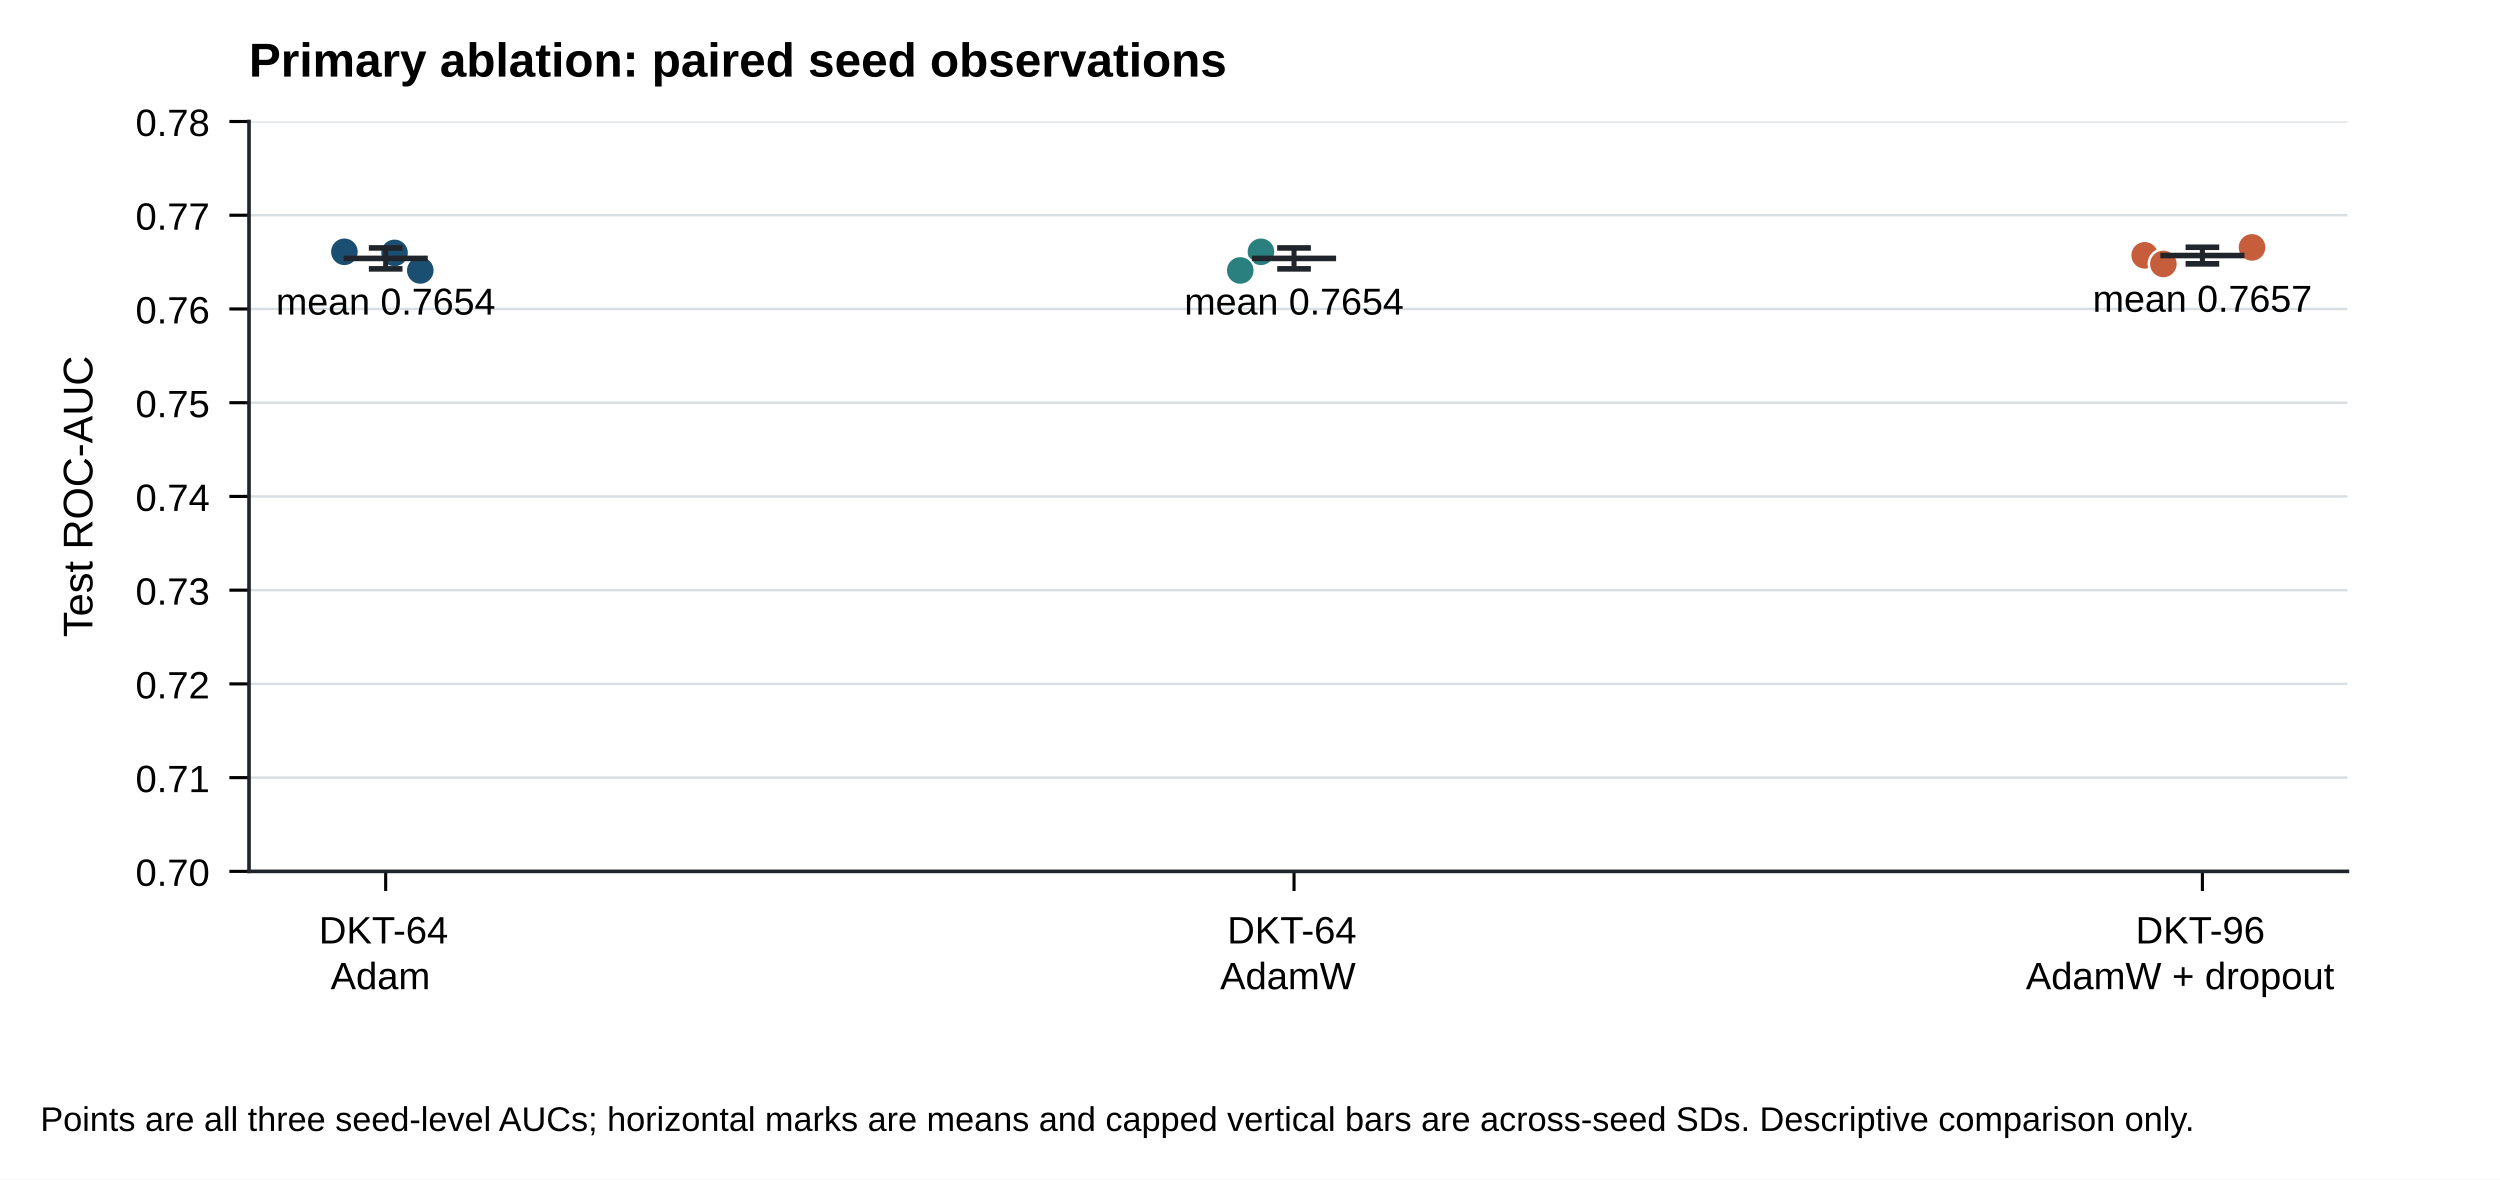
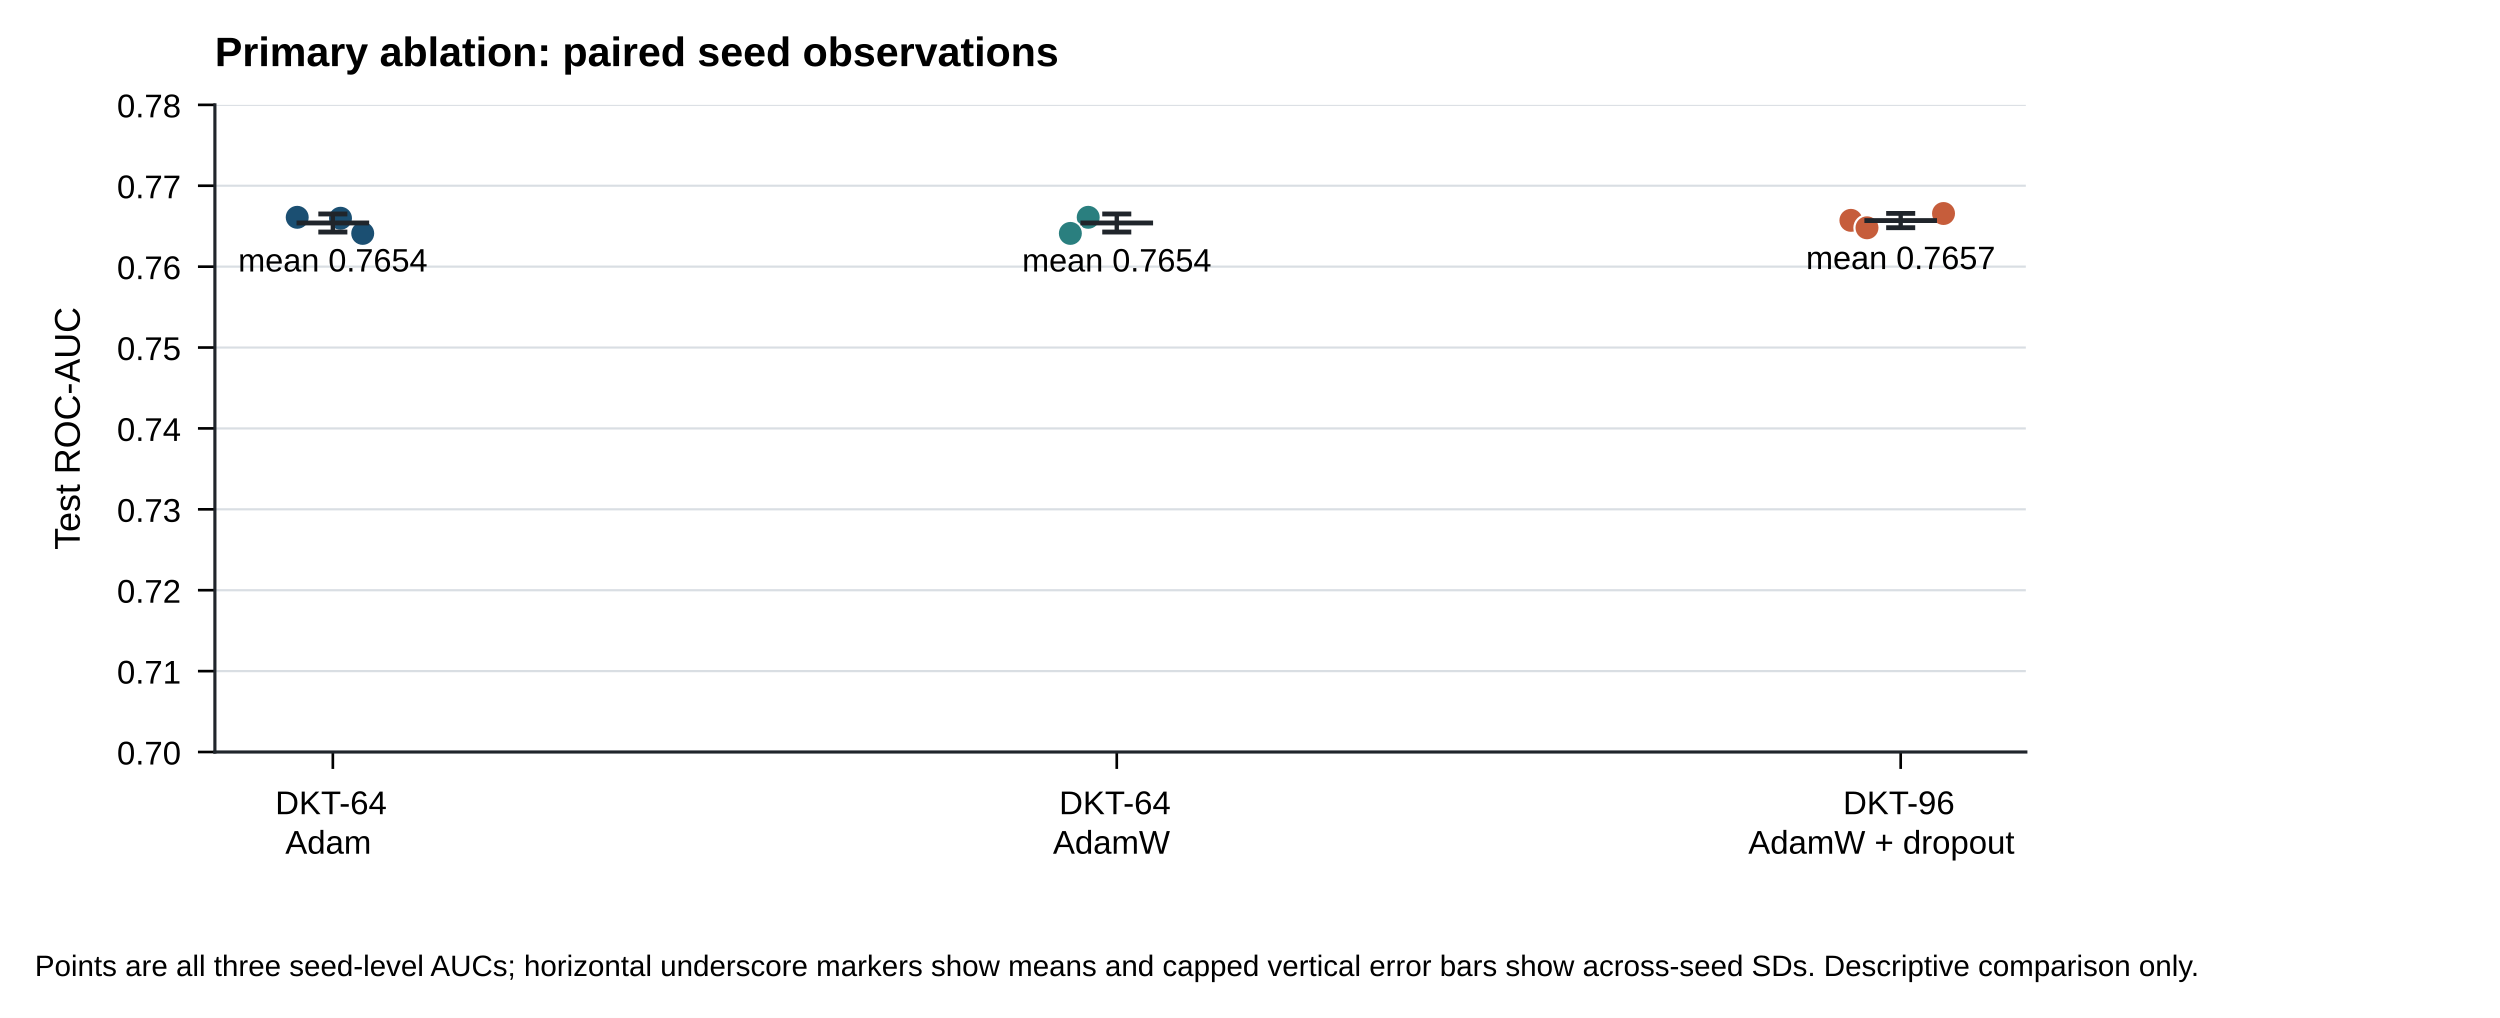
- <svg xmlns="http://www.w3.org/2000/svg" xmlns:xlink="http://www.w3.org/1999/xlink" width="445.684pt" height="210.28pt" viewBox="0 0 445.684 210.28" version="1.1">
+ <svg xmlns="http://www.w3.org/2000/svg" xmlns:xlink="http://www.w3.org/1999/xlink" width="516.429pt" height="210.28pt" viewBox="0 0 516.429 210.28" version="1.1">
  <defs>
    <style type="text/css">*{stroke-linejoin: round; stroke-linecap: butt}</style>
  </defs>
  <g id="figure_1">
    <g id="patch_1">
-       <path d="M 0 210.28 L 445.684 210.28 L 445.684 0 L 0 0 z " style="fill: #ffffff" />
+       <path d="M 0 210.28 L 516.429 210.28 L 516.429 0 L 0 0 z " style="fill: #ffffff" />
    </g>
    <g id="axes_1">
      <g id="patch_2">
        <path d="M 44.392 155.342 L 418.48 155.342 L 418.48 21.659 L 44.392 21.659 z " style="fill: #ffffff" />
      </g>
      <g id="matplotlib.axis_1">
        <g id="xtick_1">
          <g id="line2d_1">
            <defs>
-               <path id="m9ecdb09c54" d="M 0 0 L 0 3.5 " style="stroke: #000000; stroke-width: 0.55" />
+               <path id="mc518a3795c" d="M 0 0 L 0 3.5 " style="stroke: #000000; stroke-width: 0.55" />
            </defs>
            <g>
-               <use xlink:href="#m9ecdb09c54" x="68.756" y="155.342" style="stroke: #000000; stroke-width: 0.55" />
+               <use xlink:href="#mc518a3795c" x="68.756" y="155.342" style="stroke: #000000; stroke-width: 0.55" />
            </g>
          </g>
          <g id="text_1">
            <text style="font-size: 6.8px; font-family: 'Arial', 'Helvetica', 'DejaVu Sans', sans-serif" transform="translate(56.85458 168.1895)">DKT-64</text>
            <text style="font-size: 6.8px; font-family: 'Arial', 'Helvetica', 'DejaVu Sans', sans-serif" transform="translate(58.93602 176.3514)">Adam</text>
          </g>
        </g>
        <g id="xtick_2">
          <g id="line2d_2">
            <g>
-               <use xlink:href="#m9ecdb09c54" x="230.692" y="155.342" style="stroke: #000000; stroke-width: 0.55" />
+               <use xlink:href="#mc518a3795c" x="230.692" y="155.342" style="stroke: #000000; stroke-width: 0.55" />
            </g>
          </g>
          <g id="text_2">
            <text style="font-size: 6.8px; font-family: 'Arial', 'Helvetica', 'DejaVu Sans', sans-serif" transform="translate(218.7905 168.1895)">DKT-64</text>
            <text style="font-size: 6.8px; font-family: 'Arial', 'Helvetica', 'DejaVu Sans', sans-serif" transform="translate(217.5102 176.3514)">AdamW</text>
          </g>
        </g>
        <g id="xtick_3">
          <g id="line2d_3">
            <g>
-               <use xlink:href="#m9ecdb09c54" x="392.628" y="155.342" style="stroke: #000000; stroke-width: 0.55" />
+               <use xlink:href="#mc518a3795c" x="392.628" y="155.342" style="stroke: #000000; stroke-width: 0.55" />
            </g>
          </g>
          <g id="text_3">
            <text style="font-size: 6.8px; font-family: 'Arial', 'Helvetica', 'DejaVu Sans', sans-serif" transform="translate(380.7264 168.1895)">DKT-96</text>
            <text style="font-size: 6.8px; font-family: 'Arial', 'Helvetica', 'DejaVu Sans', sans-serif" transform="translate(361.1477 176.3514)">AdamW + dropout</text>
          </g>
        </g>
      </g>
      <g id="matplotlib.axis_2">
        <g id="ytick_1">
          <g id="line2d_4">
-             <path d="M 44.392 155.342 L 418.48 155.342 " clip-path="url(#p9beb7dd8c6)" style="fill: none; stroke: #d9dee3; stroke-width: 0.45; stroke-linecap: square" />
+             <path d="M 44.392 155.342 L 418.48 155.342 " clip-path="url(#p0a3c526c1c)" style="fill: none; stroke: #d9dee3; stroke-width: 0.45; stroke-linecap: square" />
          </g>
          <g id="line2d_5">
            <defs>
-               <path id="md2c6aa1667" d="M 0 0 L -3.5 0 " style="stroke: #000000; stroke-width: 0.55" />
+               <path id="m9892ae872a" d="M 0 0 L -3.5 0 " style="stroke: #000000; stroke-width: 0.55" />
            </defs>
            <g>
-               <use xlink:href="#md2c6aa1667" x="44.392" y="155.342" style="stroke: #000000; stroke-width: 0.55" />
+               <use xlink:href="#m9892ae872a" x="44.392" y="155.342" style="stroke: #000000; stroke-width: 0.55" />
            </g>
          </g>
          <g id="text_4">
            <text style="font-size: 6.8px; font-family: 'Arial', 'Helvetica', 'DejaVu Sans', sans-serif; text-anchor: end" x="37.392" y="157.926" transform="rotate(-0 37.392 157.9256)">0.70</text>
          </g>
        </g>
        <g id="ytick_2">
          <g id="line2d_6">
-             <path d="M 44.392 138.632 L 418.48 138.632 " clip-path="url(#p9beb7dd8c6)" style="fill: none; stroke: #d9dee3; stroke-width: 0.45; stroke-linecap: square" />
+             <path d="M 44.392 138.632 L 418.48 138.632 " clip-path="url(#p0a3c526c1c)" style="fill: none; stroke: #d9dee3; stroke-width: 0.45; stroke-linecap: square" />
          </g>
          <g id="line2d_7">
            <g>
-               <use xlink:href="#md2c6aa1667" x="44.392" y="138.632" style="stroke: #000000; stroke-width: 0.55" />
+               <use xlink:href="#m9892ae872a" x="44.392" y="138.632" style="stroke: #000000; stroke-width: 0.55" />
            </g>
          </g>
          <g id="text_5">
            <text style="font-size: 6.8px; font-family: 'Arial', 'Helvetica', 'DejaVu Sans', sans-serif; text-anchor: end" x="37.392" y="141.215" transform="rotate(-0 37.392 141.2152)">0.71</text>
          </g>
        </g>
        <g id="ytick_3">
          <g id="line2d_8">
-             <path d="M 44.392 121.921 L 418.48 121.921 " clip-path="url(#p9beb7dd8c6)" style="fill: none; stroke: #d9dee3; stroke-width: 0.45; stroke-linecap: square" />
+             <path d="M 44.392 121.921 L 418.48 121.921 " clip-path="url(#p0a3c526c1c)" style="fill: none; stroke: #d9dee3; stroke-width: 0.45; stroke-linecap: square" />
          </g>
          <g id="line2d_9">
            <g>
-               <use xlink:href="#md2c6aa1667" x="44.392" y="121.921" style="stroke: #000000; stroke-width: 0.55" />
+               <use xlink:href="#m9892ae872a" x="44.392" y="121.921" style="stroke: #000000; stroke-width: 0.55" />
            </g>
          </g>
          <g id="text_6">
            <text style="font-size: 6.8px; font-family: 'Arial', 'Helvetica', 'DejaVu Sans', sans-serif; text-anchor: end" x="37.392" y="124.505" transform="rotate(-0 37.392 124.5047)">0.72</text>
          </g>
        </g>
        <g id="ytick_4">
          <g id="line2d_10">
-             <path d="M 44.392 105.211 L 418.48 105.211 " clip-path="url(#p9beb7dd8c6)" style="fill: none; stroke: #d9dee3; stroke-width: 0.45; stroke-linecap: square" />
+             <path d="M 44.392 105.211 L 418.48 105.211 " clip-path="url(#p0a3c526c1c)" style="fill: none; stroke: #d9dee3; stroke-width: 0.45; stroke-linecap: square" />
          </g>
          <g id="line2d_11">
            <g>
-               <use xlink:href="#md2c6aa1667" x="44.392" y="105.211" style="stroke: #000000; stroke-width: 0.55" />
+               <use xlink:href="#m9892ae872a" x="44.392" y="105.211" style="stroke: #000000; stroke-width: 0.55" />
            </g>
          </g>
          <g id="text_7">
            <text style="font-size: 6.8px; font-family: 'Arial', 'Helvetica', 'DejaVu Sans', sans-serif; text-anchor: end" x="37.392" y="107.794" transform="rotate(-0 37.392 107.7942)">0.73</text>
          </g>
        </g>
        <g id="ytick_5">
          <g id="line2d_12">
-             <path d="M 44.392 88.501 L 418.48 88.501 " clip-path="url(#p9beb7dd8c6)" style="fill: none; stroke: #d9dee3; stroke-width: 0.45; stroke-linecap: square" />
+             <path d="M 44.392 88.501 L 418.48 88.501 " clip-path="url(#p0a3c526c1c)" style="fill: none; stroke: #d9dee3; stroke-width: 0.45; stroke-linecap: square" />
          </g>
          <g id="line2d_13">
            <g>
-               <use xlink:href="#md2c6aa1667" x="44.392" y="88.501" style="stroke: #000000; stroke-width: 0.55" />
+               <use xlink:href="#m9892ae872a" x="44.392" y="88.501" style="stroke: #000000; stroke-width: 0.55" />
            </g>
          </g>
          <g id="text_8">
            <text style="font-size: 6.8px; font-family: 'Arial', 'Helvetica', 'DejaVu Sans', sans-serif; text-anchor: end" x="37.392" y="91.084" transform="rotate(-0 37.392 91.08375)">0.74</text>
          </g>
        </g>
        <g id="ytick_6">
          <g id="line2d_14">
-             <path d="M 44.392 71.79 L 418.48 71.79 " clip-path="url(#p9beb7dd8c6)" style="fill: none; stroke: #d9dee3; stroke-width: 0.45; stroke-linecap: square" />
+             <path d="M 44.392 71.79 L 418.48 71.79 " clip-path="url(#p0a3c526c1c)" style="fill: none; stroke: #d9dee3; stroke-width: 0.45; stroke-linecap: square" />
          </g>
          <g id="line2d_15">
            <g>
-               <use xlink:href="#md2c6aa1667" x="44.392" y="71.79" style="stroke: #000000; stroke-width: 0.55" />
+               <use xlink:href="#m9892ae872a" x="44.392" y="71.79" style="stroke: #000000; stroke-width: 0.55" />
            </g>
          </g>
          <g id="text_9">
            <text style="font-size: 6.8px; font-family: 'Arial', 'Helvetica', 'DejaVu Sans', sans-serif; text-anchor: end" x="37.392" y="74.373" transform="rotate(-0 37.392 74.37328)">0.75</text>
          </g>
        </g>
        <g id="ytick_7">
          <g id="line2d_16">
-             <path d="M 44.392 55.08 L 418.48 55.08 " clip-path="url(#p9beb7dd8c6)" style="fill: none; stroke: #d9dee3; stroke-width: 0.45; stroke-linecap: square" />
+             <path d="M 44.392 55.08 L 418.48 55.08 " clip-path="url(#p0a3c526c1c)" style="fill: none; stroke: #d9dee3; stroke-width: 0.45; stroke-linecap: square" />
          </g>
          <g id="line2d_17">
            <g>
-               <use xlink:href="#md2c6aa1667" x="44.392" y="55.08" style="stroke: #000000; stroke-width: 0.55" />
+               <use xlink:href="#m9892ae872a" x="44.392" y="55.08" style="stroke: #000000; stroke-width: 0.55" />
            </g>
          </g>
          <g id="text_10">
            <text style="font-size: 6.8px; font-family: 'Arial', 'Helvetica', 'DejaVu Sans', sans-serif; text-anchor: end" x="37.392" y="57.663" transform="rotate(-0 37.392 57.66281)">0.76</text>
          </g>
        </g>
        <g id="ytick_8">
          <g id="line2d_18">
-             <path d="M 44.392 38.369 L 418.48 38.369 " clip-path="url(#p9beb7dd8c6)" style="fill: none; stroke: #d9dee3; stroke-width: 0.45; stroke-linecap: square" />
+             <path d="M 44.392 38.369 L 418.48 38.369 " clip-path="url(#p0a3c526c1c)" style="fill: none; stroke: #d9dee3; stroke-width: 0.45; stroke-linecap: square" />
          </g>
          <g id="line2d_19">
            <g>
-               <use xlink:href="#md2c6aa1667" x="44.392" y="38.369" style="stroke: #000000; stroke-width: 0.55" />
+               <use xlink:href="#m9892ae872a" x="44.392" y="38.369" style="stroke: #000000; stroke-width: 0.55" />
            </g>
          </g>
          <g id="text_11">
            <text style="font-size: 6.8px; font-family: 'Arial', 'Helvetica', 'DejaVu Sans', sans-serif; text-anchor: end" x="37.392" y="40.952" transform="rotate(-0 37.392 40.95234)">0.77</text>
          </g>
        </g>
        <g id="ytick_9">
          <g id="line2d_20">
-             <path d="M 44.392 21.659 L 418.48 21.659 " clip-path="url(#p9beb7dd8c6)" style="fill: none; stroke: #d9dee3; stroke-width: 0.45; stroke-linecap: square" />
+             <path d="M 44.392 21.659 L 418.48 21.659 " clip-path="url(#p0a3c526c1c)" style="fill: none; stroke: #d9dee3; stroke-width: 0.45; stroke-linecap: square" />
          </g>
          <g id="line2d_21">
            <g>
-               <use xlink:href="#md2c6aa1667" x="44.392" y="21.659" style="stroke: #000000; stroke-width: 0.55" />
+               <use xlink:href="#m9892ae872a" x="44.392" y="21.659" style="stroke: #000000; stroke-width: 0.55" />
            </g>
          </g>
          <g id="text_12">
            <text style="font-size: 6.8px; font-family: 'Arial', 'Helvetica', 'DejaVu Sans', sans-serif; text-anchor: end" x="37.392" y="24.242" transform="rotate(-0 37.392 24.24188)">0.78</text>
          </g>
        </g>
        <g id="text_13">
          <text style="font-size: 7.4px; font-family: 'Arial', 'Helvetica', 'DejaVu Sans', sans-serif; text-anchor: middle" x="16.474" y="88.501" transform="rotate(-90 16.47364 88.50055)">Test ROC-AUC</text>
        </g>
      </g>
      <g id="patch_3">
        <path d="M 44.392 155.342 L 44.392 21.659 " style="fill: none; stroke: #20252b; stroke-width: 0.65; stroke-linejoin: miter; stroke-linecap: square" />
      </g>
      <g id="patch_4">
        <path d="M 44.392 155.342 L 418.48 155.342 " style="fill: none; stroke: #20252b; stroke-width: 0.65; stroke-linejoin: miter; stroke-linecap: square" />
      </g>
      <g id="PathCollection_1">
        <defs>
-           <path id="md3a34952f4" d="M 0 2.598 C 0.689 2.598 1.35 2.324 1.837 1.837 C 2.324 1.35 2.598 0.689 2.598 0 C 2.598 -0.689 2.324 -1.35 1.837 -1.837 C 1.35 -2.324 0.689 -2.598 0 -2.598 C -0.689 -2.598 -1.35 -2.324 -1.837 -1.837 C -2.324 -1.35 -2.598 -0.689 -2.598 0 C -2.598 0.689 -2.324 1.35 -1.837 1.837 C -1.35 2.324 -0.689 2.598 0 2.598 z " style="stroke: #ffffff; stroke-width: 0.45" />
-         </defs>
-         <g clip-path="url(#p9beb7dd8c6)">
-           <use xlink:href="#md3a34952f4" x="70.337" y="45.084" style="fill: #1b4f72; stroke: #ffffff; stroke-width: 0.45" />
-           <use xlink:href="#md3a34952f4" x="61.396" y="44.89" style="fill: #1b4f72; stroke: #ffffff; stroke-width: 0.45" />
-           <use xlink:href="#md3a34952f4" x="74.926" y="48.214" style="fill: #1b4f72; stroke: #ffffff; stroke-width: 0.45" />
+           <path id="mdb1f6f9c39" d="M 0 2.598 C 0.689 2.598 1.35 2.324 1.837 1.837 C 2.324 1.35 2.598 0.689 2.598 0 C 2.598 -0.689 2.324 -1.35 1.837 -1.837 C 1.35 -2.324 0.689 -2.598 0 -2.598 C -0.689 -2.598 -1.35 -2.324 -1.837 -1.837 C -2.324 -1.35 -2.598 -0.689 -2.598 0 C -2.598 0.689 -2.324 1.35 -1.837 1.837 C -1.35 2.324 -0.689 2.598 0 2.598 z " style="stroke: #ffffff; stroke-width: 0.45" />
+         </defs>
+         <g clip-path="url(#p0a3c526c1c)">
+           <use xlink:href="#mdb1f6f9c39" x="70.337" y="45.084" style="fill: #1b4f72; stroke: #ffffff; stroke-width: 0.45" />
+           <use xlink:href="#mdb1f6f9c39" x="61.396" y="44.89" style="fill: #1b4f72; stroke: #ffffff; stroke-width: 0.45" />
+           <use xlink:href="#mdb1f6f9c39" x="74.926" y="48.214" style="fill: #1b4f72; stroke: #ffffff; stroke-width: 0.45" />
        </g>
      </g>
      <g id="text_14">
        <text style="font-size: 6.7px; font-family: 'Arial', 'Helvetica', 'DejaVu Sans', sans-serif; text-anchor: middle" x="68.756" y="56.089" transform="rotate(-0 68.75617 56.08878)">mean 0.7654</text>
      </g>
      <g id="PathCollection_2">
        <defs>
-           <path id="m79c2e89e83" d="M 0 2.598 C 0.689 2.598 1.35 2.324 1.837 1.837 C 2.324 1.35 2.598 0.689 2.598 0 C 2.598 -0.689 2.324 -1.35 1.837 -1.837 C 1.35 -2.324 0.689 -2.598 0 -2.598 C -0.689 -2.598 -1.35 -2.324 -1.837 -1.837 C -2.324 -1.35 -2.598 -0.689 -2.598 0 C -2.598 0.689 -2.324 1.35 -1.837 1.837 C -1.35 2.324 -0.689 2.598 0 2.598 z " style="stroke: #ffffff; stroke-width: 0.45" />
-         </defs>
-         <g clip-path="url(#p9beb7dd8c6)">
-           <use xlink:href="#m79c2e89e83" x="224.522" y="45.083" style="fill: #2a7f7f; stroke: #ffffff; stroke-width: 0.45" />
-           <use xlink:href="#m79c2e89e83" x="224.793" y="44.89" style="fill: #2a7f7f; stroke: #ffffff; stroke-width: 0.45" />
-           <use xlink:href="#m79c2e89e83" x="221.105" y="48.215" style="fill: #2a7f7f; stroke: #ffffff; stroke-width: 0.45" />
+           <path id="mcb007e6efa" d="M 0 2.598 C 0.689 2.598 1.35 2.324 1.837 1.837 C 2.324 1.35 2.598 0.689 2.598 0 C 2.598 -0.689 2.324 -1.35 1.837 -1.837 C 1.35 -2.324 0.689 -2.598 0 -2.598 C -0.689 -2.598 -1.35 -2.324 -1.837 -1.837 C -2.324 -1.35 -2.598 -0.689 -2.598 0 C -2.598 0.689 -2.324 1.35 -1.837 1.837 C -1.35 2.324 -0.689 2.598 0 2.598 z " style="stroke: #ffffff; stroke-width: 0.45" />
+         </defs>
+         <g clip-path="url(#p0a3c526c1c)">
+           <use xlink:href="#mcb007e6efa" x="224.522" y="45.083" style="fill: #2a7f7f; stroke: #ffffff; stroke-width: 0.45" />
+           <use xlink:href="#mcb007e6efa" x="224.793" y="44.89" style="fill: #2a7f7f; stroke: #ffffff; stroke-width: 0.45" />
+           <use xlink:href="#mcb007e6efa" x="221.105" y="48.215" style="fill: #2a7f7f; stroke: #ffffff; stroke-width: 0.45" />
        </g>
      </g>
      <g id="text_15">
        <text style="font-size: 6.7px; font-family: 'Arial', 'Helvetica', 'DejaVu Sans', sans-serif; text-anchor: middle" x="230.692" y="56.089" transform="rotate(-0 230.6921 56.08888)">mean 0.7654</text>
      </g>
      <g id="PathCollection_3">
        <defs>
-           <path id="m1e23f29ad9" d="M 0 2.598 C 0.689 2.598 1.35 2.324 1.837 1.837 C 2.324 1.35 2.598 0.689 2.598 0 C 2.598 -0.689 2.324 -1.35 1.837 -1.837 C 1.35 -2.324 0.689 -2.598 0 -2.598 C -0.689 -2.598 -1.35 -2.324 -1.837 -1.837 C -2.324 -1.35 -2.598 -0.689 -2.598 0 C -2.598 0.689 -2.324 1.35 -1.837 1.837 C -1.35 2.324 -0.689 2.598 0 2.598 z " style="stroke: #ffffff; stroke-width: 0.45" />
-         </defs>
-         <g clip-path="url(#p9beb7dd8c6)">
-           <use xlink:href="#m1e23f29ad9" x="382.343" y="45.518" style="fill: #c65d3b; stroke: #ffffff; stroke-width: 0.45" />
-           <use xlink:href="#m1e23f29ad9" x="385.668" y="47.055" style="fill: #c65d3b; stroke: #ffffff; stroke-width: 0.45" />
-           <use xlink:href="#m1e23f29ad9" x="401.476" y="44.105" style="fill: #c65d3b; stroke: #ffffff; stroke-width: 0.45" />
+           <path id="mbd969831bb" d="M 0 2.598 C 0.689 2.598 1.35 2.324 1.837 1.837 C 2.324 1.35 2.598 0.689 2.598 0 C 2.598 -0.689 2.324 -1.35 1.837 -1.837 C 1.35 -2.324 0.689 -2.598 0 -2.598 C -0.689 -2.598 -1.35 -2.324 -1.837 -1.837 C -2.324 -1.35 -2.598 -0.689 -2.598 0 C -2.598 0.689 -2.324 1.35 -1.837 1.837 C -1.35 2.324 -0.689 2.598 0 2.598 z " style="stroke: #ffffff; stroke-width: 0.45" />
+         </defs>
+         <g clip-path="url(#p0a3c526c1c)">
+           <use xlink:href="#mbd969831bb" x="382.343" y="45.518" style="fill: #c65d3b; stroke: #ffffff; stroke-width: 0.45" />
+           <use xlink:href="#mbd969831bb" x="385.668" y="47.055" style="fill: #c65d3b; stroke: #ffffff; stroke-width: 0.45" />
+           <use xlink:href="#mbd969831bb" x="401.476" y="44.105" style="fill: #c65d3b; stroke: #ffffff; stroke-width: 0.45" />
        </g>
      </g>
      <g id="text_16">
        <text style="font-size: 6.7px; font-family: 'Arial', 'Helvetica', 'DejaVu Sans', sans-serif; text-anchor: middle" x="392.628" y="55.586" transform="rotate(-0 392.628 55.58556)">mean 0.7657</text>
      </g>
      <g id="text_17">
        <text style="font-weight: 700; font-size: 8.5px; font-family: 'Arial', 'Helvetica', 'DejaVu Sans', sans-serif; text-anchor: start" x="44.392" y="13.659" transform="rotate(-0 44.392 13.65867)">Primary ablation: paired seed observations</text>
      </g>
      <g id="LineCollection_1">
-         <path d="M 68.756 47.928 L 68.756 44.197 " clip-path="url(#p9beb7dd8c6)" style="fill: none; stroke: #20252b; stroke-width: 0.9" />
+         <path d="M 68.756 47.928 L 68.756 44.197 " clip-path="url(#p0a3c526c1c)" style="fill: none; stroke: #20252b; stroke-width: 0.9" />
      </g>
      <g id="line2d_22">
        <defs>
-           <path id="m2c83865cd0" d="M 3 0 L -3 -0 " style="stroke: #20252b" />
-         </defs>
-         <g clip-path="url(#p9beb7dd8c6)">
-           <use xlink:href="#m2c83865cd0" x="68.756" y="47.928" style="fill: #20252b; stroke: #20252b" />
+           <path id="m2d61394454" d="M 3 0 L -3 -0 " style="stroke: #20252b" />
+         </defs>
+         <g clip-path="url(#p0a3c526c1c)">
+           <use xlink:href="#m2d61394454" x="68.756" y="47.928" style="fill: #20252b; stroke: #20252b" />
        </g>
      </g>
      <g id="line2d_23">
-         <g clip-path="url(#p9beb7dd8c6)">
-           <use xlink:href="#m2c83865cd0" x="68.756" y="44.197" style="fill: #20252b; stroke: #20252b" />
+         <g clip-path="url(#p0a3c526c1c)">
+           <use xlink:href="#m2d61394454" x="68.756" y="44.197" style="fill: #20252b; stroke: #20252b" />
        </g>
      </g>
      <g id="LineCollection_2">
-         <path d="M 230.692 47.929 L 230.692 44.196 " clip-path="url(#p9beb7dd8c6)" style="fill: none; stroke: #20252b; stroke-width: 0.9" />
+         <path d="M 230.692 47.929 L 230.692 44.196 " clip-path="url(#p0a3c526c1c)" style="fill: none; stroke: #20252b; stroke-width: 0.9" />
      </g>
      <g id="line2d_24">
-         <g clip-path="url(#p9beb7dd8c6)">
-           <use xlink:href="#m2c83865cd0" x="230.692" y="47.929" style="fill: #20252b; stroke: #20252b" />
+         <g clip-path="url(#p0a3c526c1c)">
+           <use xlink:href="#m2d61394454" x="230.692" y="47.929" style="fill: #20252b; stroke: #20252b" />
        </g>
      </g>
      <g id="line2d_25">
-         <g clip-path="url(#p9beb7dd8c6)">
-           <use xlink:href="#m2c83865cd0" x="230.692" y="44.196" style="fill: #20252b; stroke: #20252b" />
+         <g clip-path="url(#p0a3c526c1c)">
+           <use xlink:href="#m2d61394454" x="230.692" y="44.196" style="fill: #20252b; stroke: #20252b" />
        </g>
      </g>
      <g id="LineCollection_3">
-         <path d="M 392.628 47.035 L 392.628 44.084 " clip-path="url(#p9beb7dd8c6)" style="fill: none; stroke: #20252b; stroke-width: 0.9" />
+         <path d="M 392.628 47.035 L 392.628 44.084 " clip-path="url(#p0a3c526c1c)" style="fill: none; stroke: #20252b; stroke-width: 0.9" />
      </g>
      <g id="line2d_26">
-         <g clip-path="url(#p9beb7dd8c6)">
-           <use xlink:href="#m2c83865cd0" x="392.628" y="47.035" style="fill: #20252b; stroke: #20252b" />
+         <g clip-path="url(#p0a3c526c1c)">
+           <use xlink:href="#m2d61394454" x="392.628" y="47.035" style="fill: #20252b; stroke: #20252b" />
        </g>
      </g>
      <g id="line2d_27">
-         <g clip-path="url(#p9beb7dd8c6)">
-           <use xlink:href="#m2c83865cd0" x="392.628" y="44.084" style="fill: #20252b; stroke: #20252b" />
+         <g clip-path="url(#p0a3c526c1c)">
+           <use xlink:href="#m2d61394454" x="392.628" y="44.084" style="fill: #20252b; stroke: #20252b" />
        </g>
      </g>
      <g id="line2d_28">
        <defs>
-           <path id="m71448abe9d" d="M 7.5 0 L -7.5 -0 " style="stroke: #20252b" />
-         </defs>
-         <g clip-path="url(#p9beb7dd8c6)">
-           <use xlink:href="#m71448abe9d" x="68.756" y="46.062" style="fill: #20252b; stroke: #20252b" />
+           <path id="m277a46625f" d="M 7.5 0 L -7.5 -0 " style="stroke: #20252b" />
+         </defs>
+         <g clip-path="url(#p0a3c526c1c)">
+           <use xlink:href="#m277a46625f" x="68.756" y="46.062" style="fill: #20252b; stroke: #20252b" />
        </g>
      </g>
      <g id="line2d_29">
-         <g clip-path="url(#p9beb7dd8c6)">
-           <use xlink:href="#m71448abe9d" x="230.692" y="46.063" style="fill: #20252b; stroke: #20252b" />
+         <g clip-path="url(#p0a3c526c1c)">
+           <use xlink:href="#m277a46625f" x="230.692" y="46.063" style="fill: #20252b; stroke: #20252b" />
        </g>
      </g>
      <g id="line2d_30">
-         <g clip-path="url(#p9beb7dd8c6)">
-           <use xlink:href="#m71448abe9d" x="392.628" y="45.559" style="fill: #20252b; stroke: #20252b" />
+         <g clip-path="url(#p0a3c526c1c)">
+           <use xlink:href="#m277a46625f" x="392.628" y="45.559" style="fill: #20252b; stroke: #20252b" />
        </g>
      </g>
    </g>
    <g id="text_18">
-       <text style="font-size: 6.1px; font-family: 'Arial', 'Helvetica', 'DejaVu Sans', sans-serif; text-anchor: start" x="7.2" y="201.615" transform="rotate(-0 7.2 201.6147)">Points are all three seed-level AUCs; horizontal marks are means and capped vertical bars are across-seed SDs. Descriptive comparison only.</text>
+       <text style="font-size: 6.1px; font-family: 'Arial', 'Helvetica', 'DejaVu Sans', sans-serif; text-anchor: start" x="7.2" y="201.615" transform="rotate(-0 7.2 201.6147)">Points are all three seed-level AUCs; horizontal underscore markers show means and capped vertical error bars show across-seed SDs. Descriptive comparison only.</text>
    </g>
  </g>
  <defs>
-     <clipPath id="p9beb7dd8c6">
+     <clipPath id="p0a3c526c1c">
      <rect x="44.392" y="21.659" width="374.088" height="133.684" />
    </clipPath>
  </defs>
</svg>
